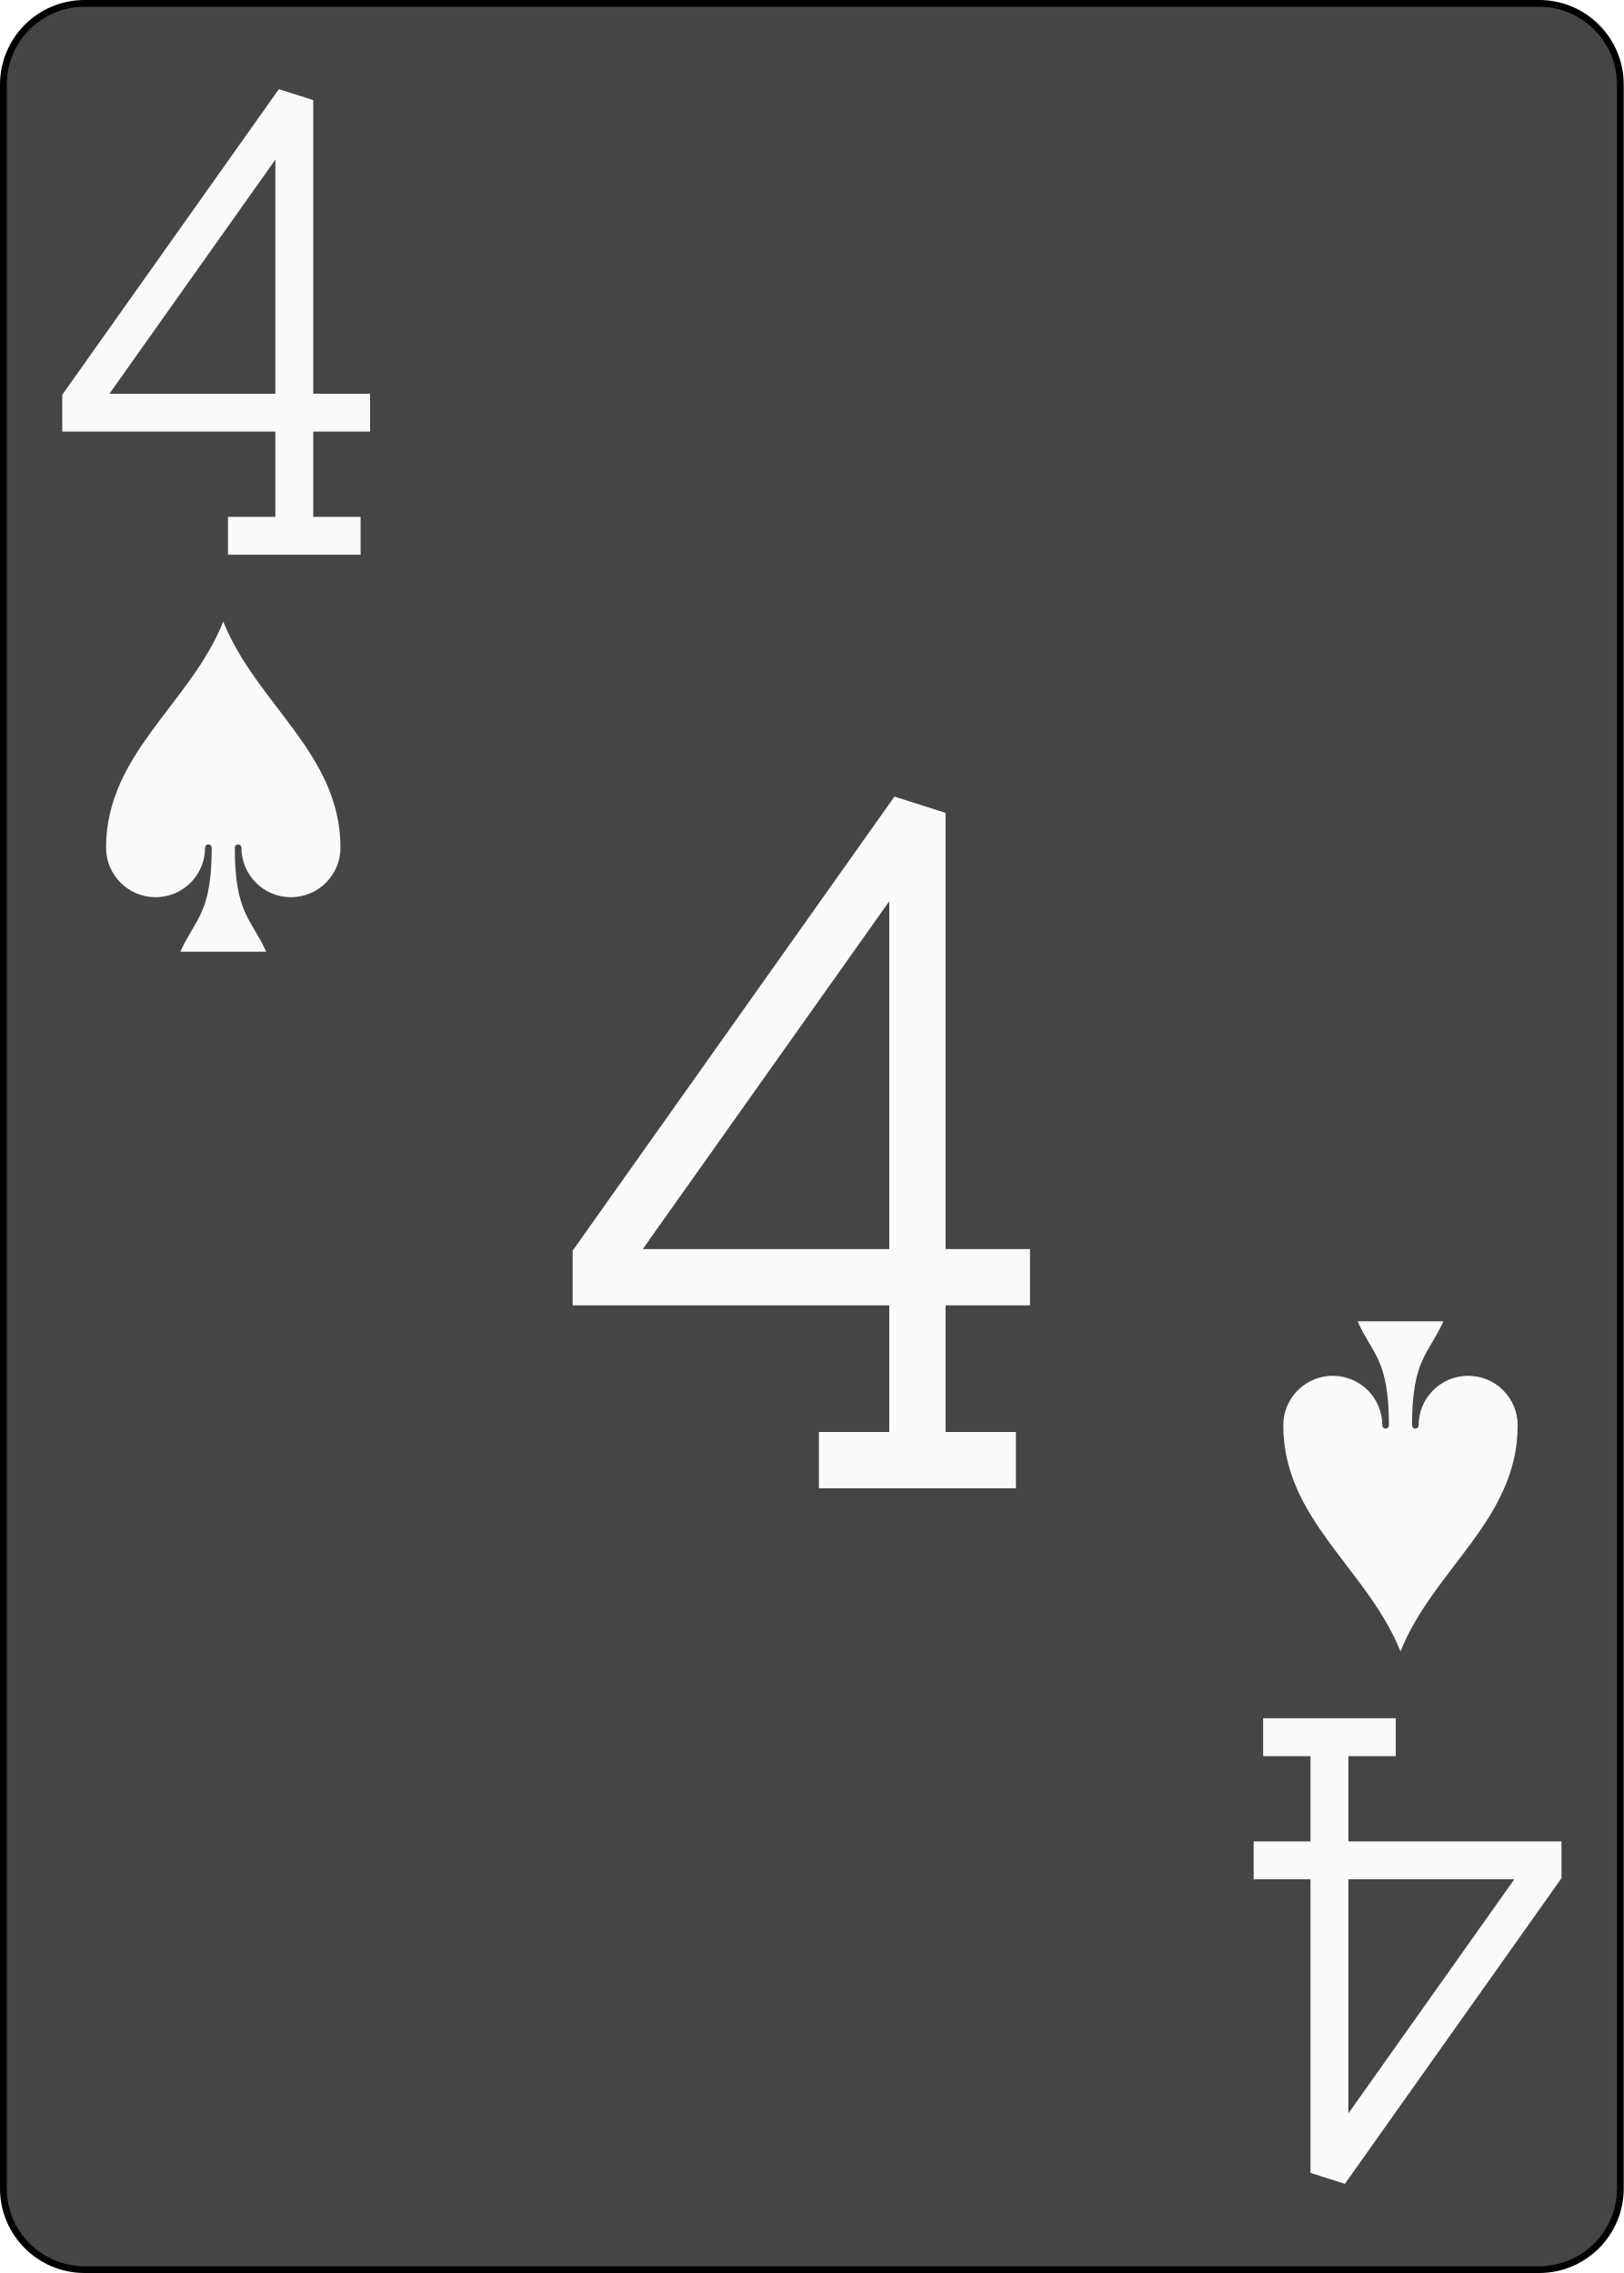
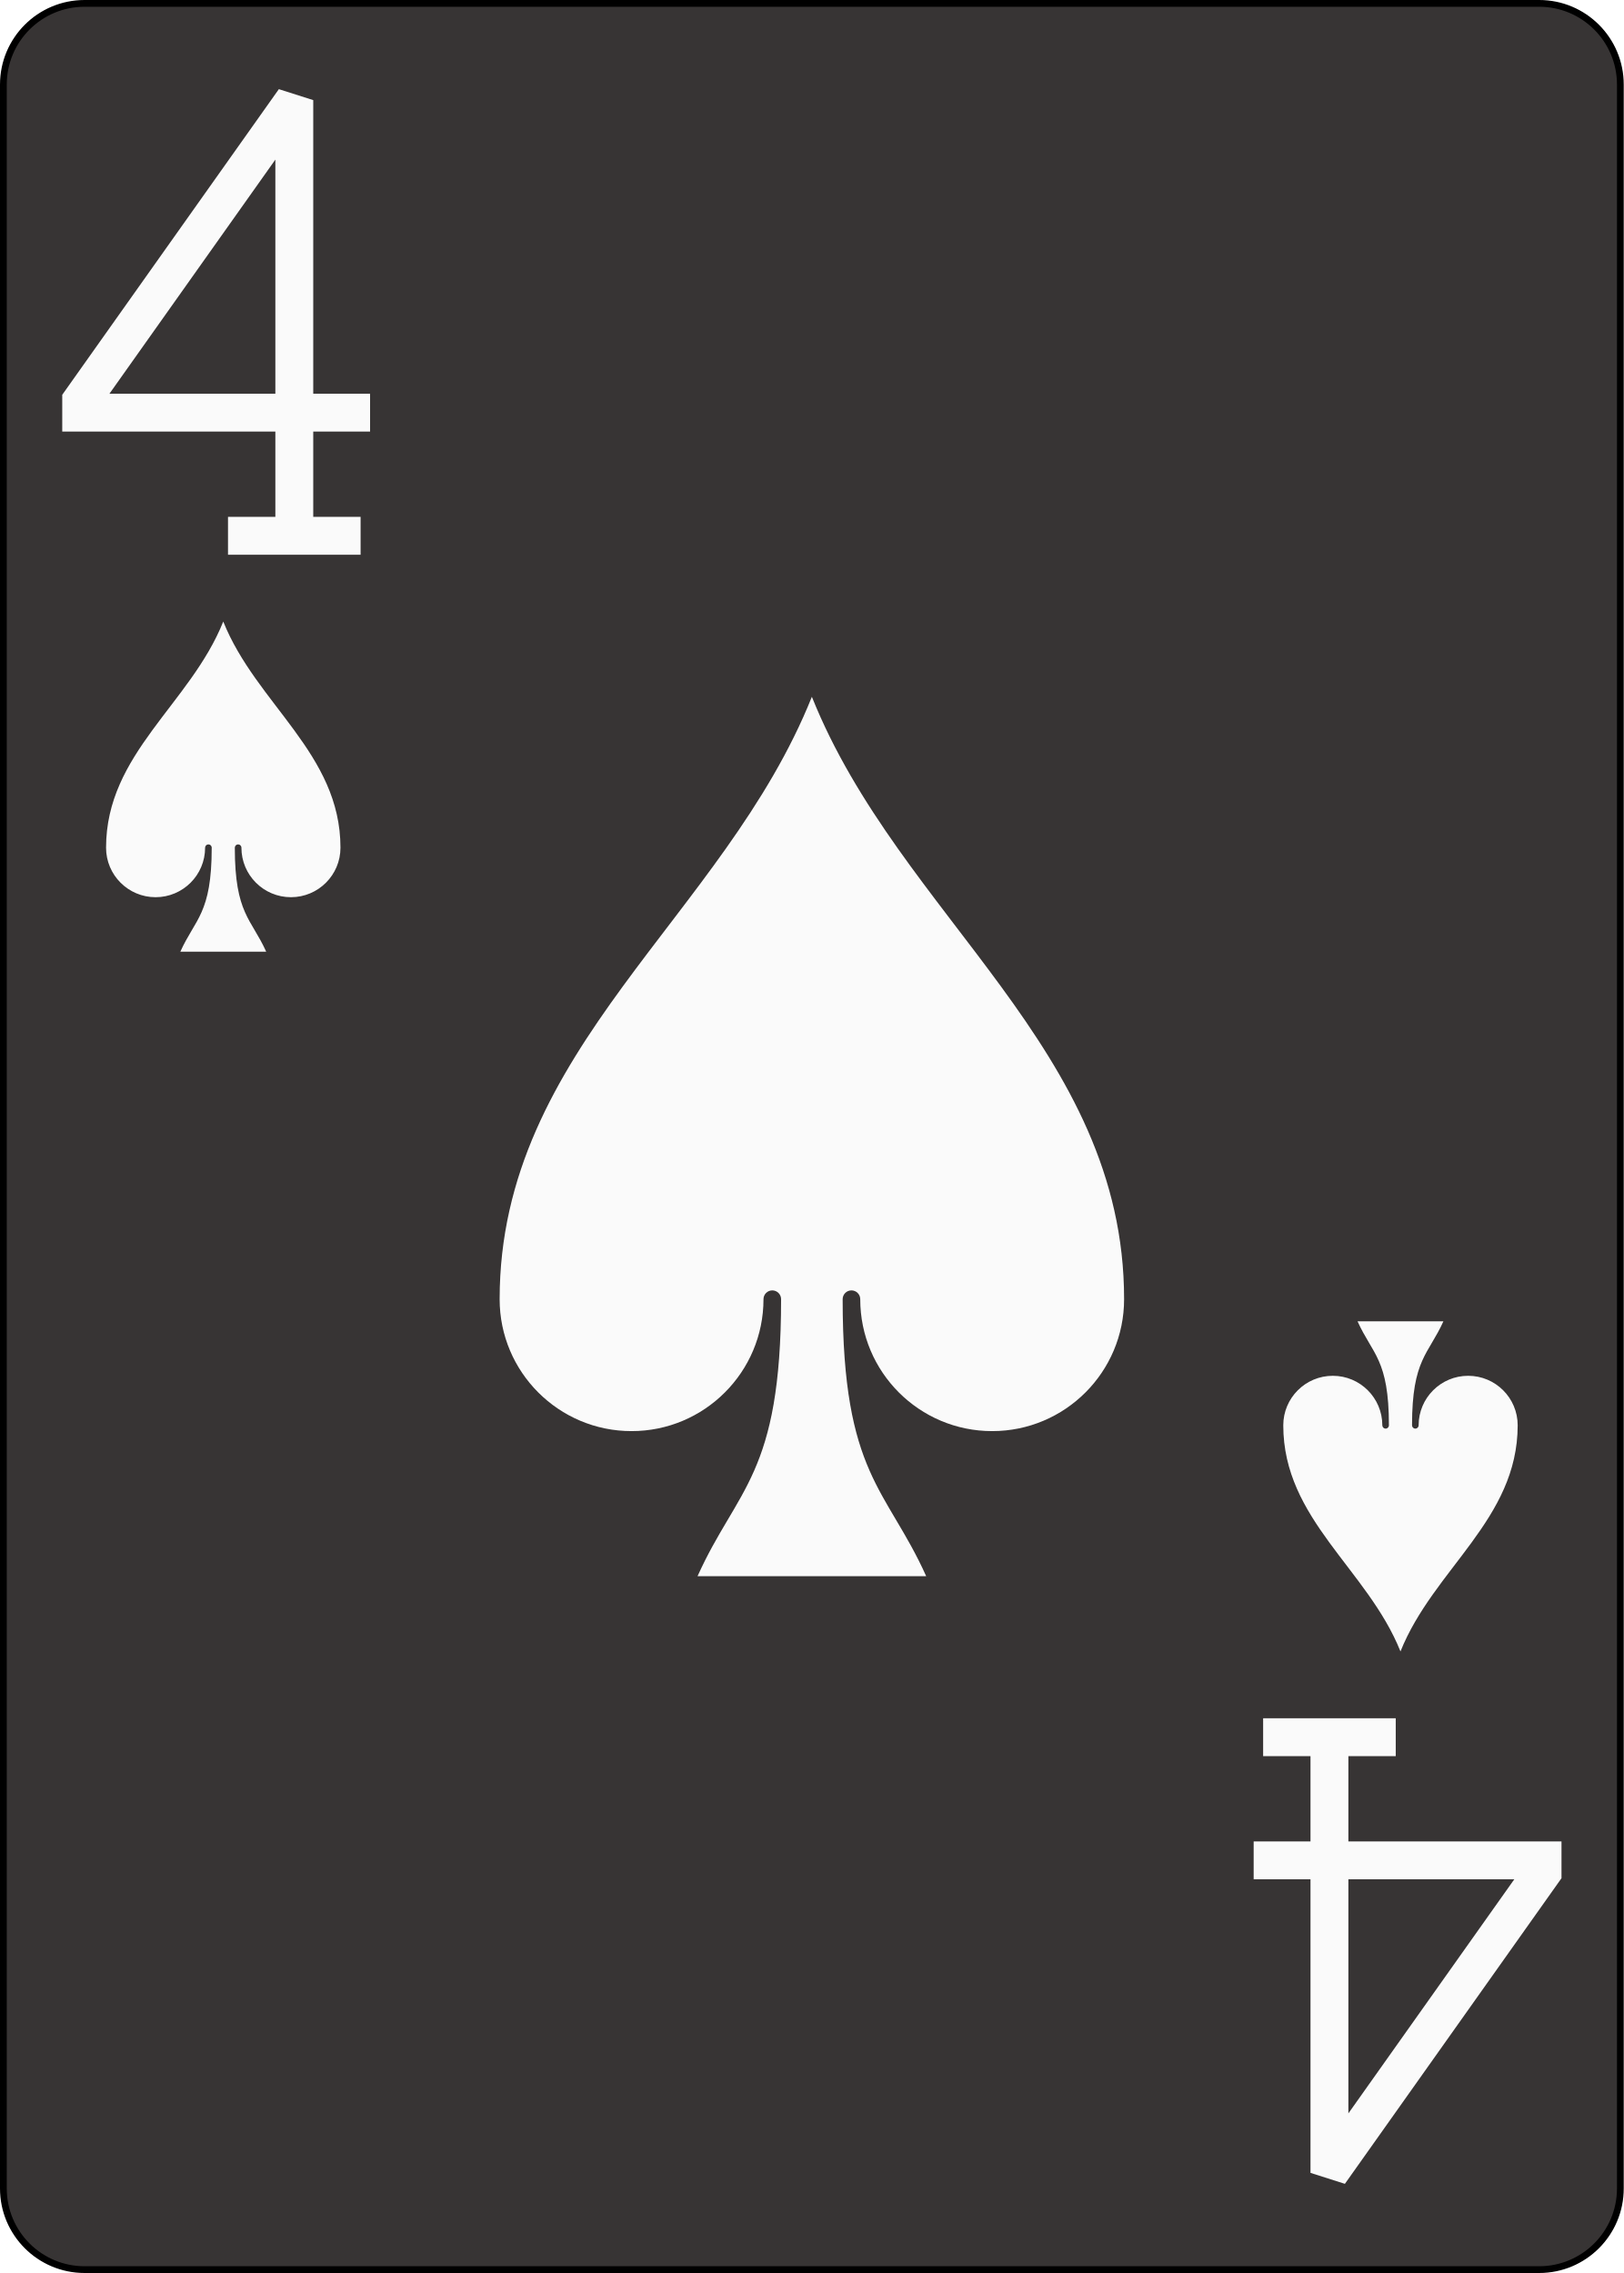
<svg xmlns="http://www.w3.org/2000/svg" xmlns:xlink="http://www.w3.org/1999/xlink" class="card" face="4S" height="3.5in" preserveAspectRatio="none" viewBox="-120 -168 240 336" width="2.5in">
  <defs>
+     <symbol id="VS4" viewBox="-500 -500 1000 1000" preserveAspectRatio="xMinYMid">
+       <path d="M50 460L250 460M150 460L150 -460L-300 175L-300 200L270 200" stroke="#fafafa" stroke-width="80" stroke-linecap="square" stroke-miterlimit="1.5" fill="none" />
+     </symbol>
    <symbol id="SS4" viewBox="-600 -600 1200 1200" preserveAspectRatio="xMinYMid">
      <path d="M0 -500C100 -250 355 -100 355 185A150 150 0 0 1 55 185A10 10 0 0 0 35 185C35 385 85 400 130 500L-130 500C-85 400 -35 385 -35 185A10 10 0 0 0 -55 185A150 150 0 0 1 -355 185C-355 -100 -100 -250 0 -500Z" fill="#fafafa" />
    </symbol>
-     <symbol id="VS4" viewBox="-500 -500 1000 1000" preserveAspectRatio="xMinYMid">
-       <path d="M50 460L250 460M150 460L150 -460L-300 175L-300 200L270 200" stroke="#fafafa" stroke-width="80" stroke-linecap="square" stroke-miterlimit="1.5" fill="none" />
-     </symbol>
  </defs>
-   <rect width="239" height="335" x="-119.5" y="-167.5" rx="12" ry="12" fill="#454446" stroke="black" />
+   <rect width="239" height="335" x="-119.5" y="-167.5" rx="12" ry="12" fill="#373434" stroke="black" />
+   <use xlink:href="#SS4" height="156" width="156" x="-78" y="-78" />
  <use xlink:href="#VS4" height="70" width="70" x="-122" y="-156" />
  <use xlink:href="#SS4" height="58.558" width="58.558" x="-116.279" y="-81" />
-   <use xlink:href="#VS4" height="104" width="104" x="-52" y="-52" />
  <g transform="rotate(180)">
    <use xlink:href="#VS4" height="70" width="70" x="-122" y="-156" />
    <use xlink:href="#SS4" height="58.558" width="58.558" x="-116.279" y="-81" />
  </g>
</svg>
